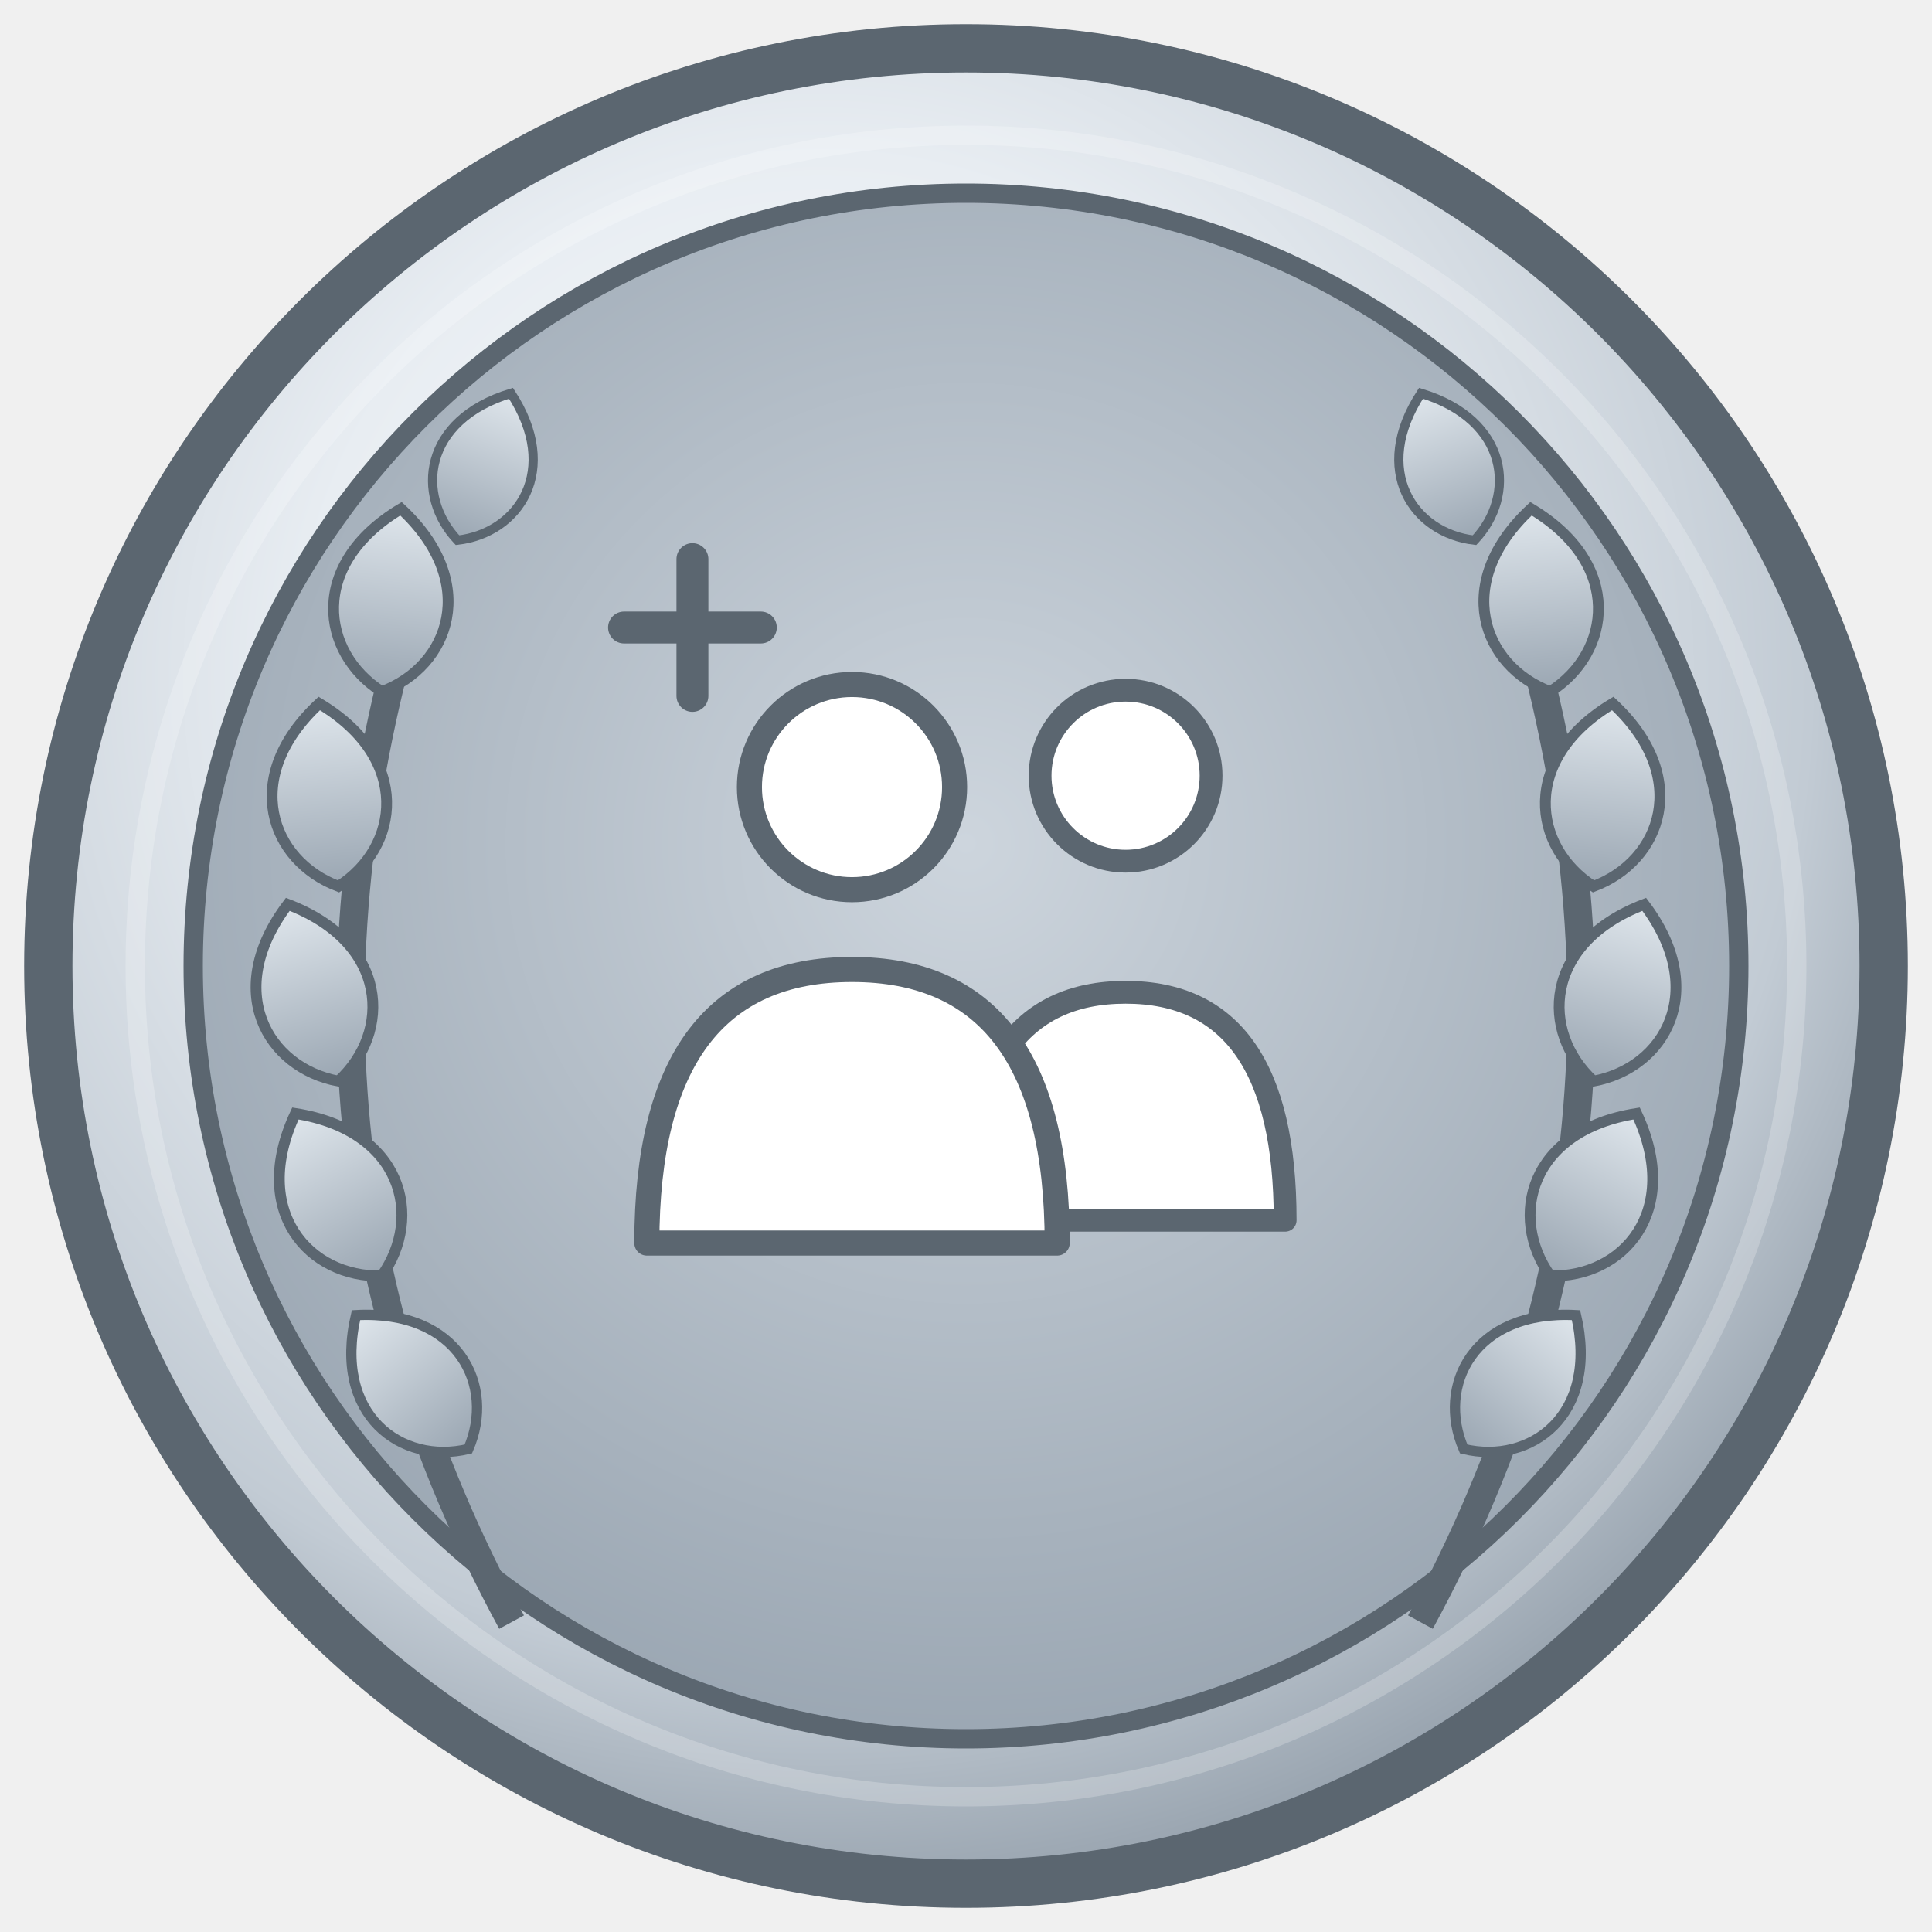
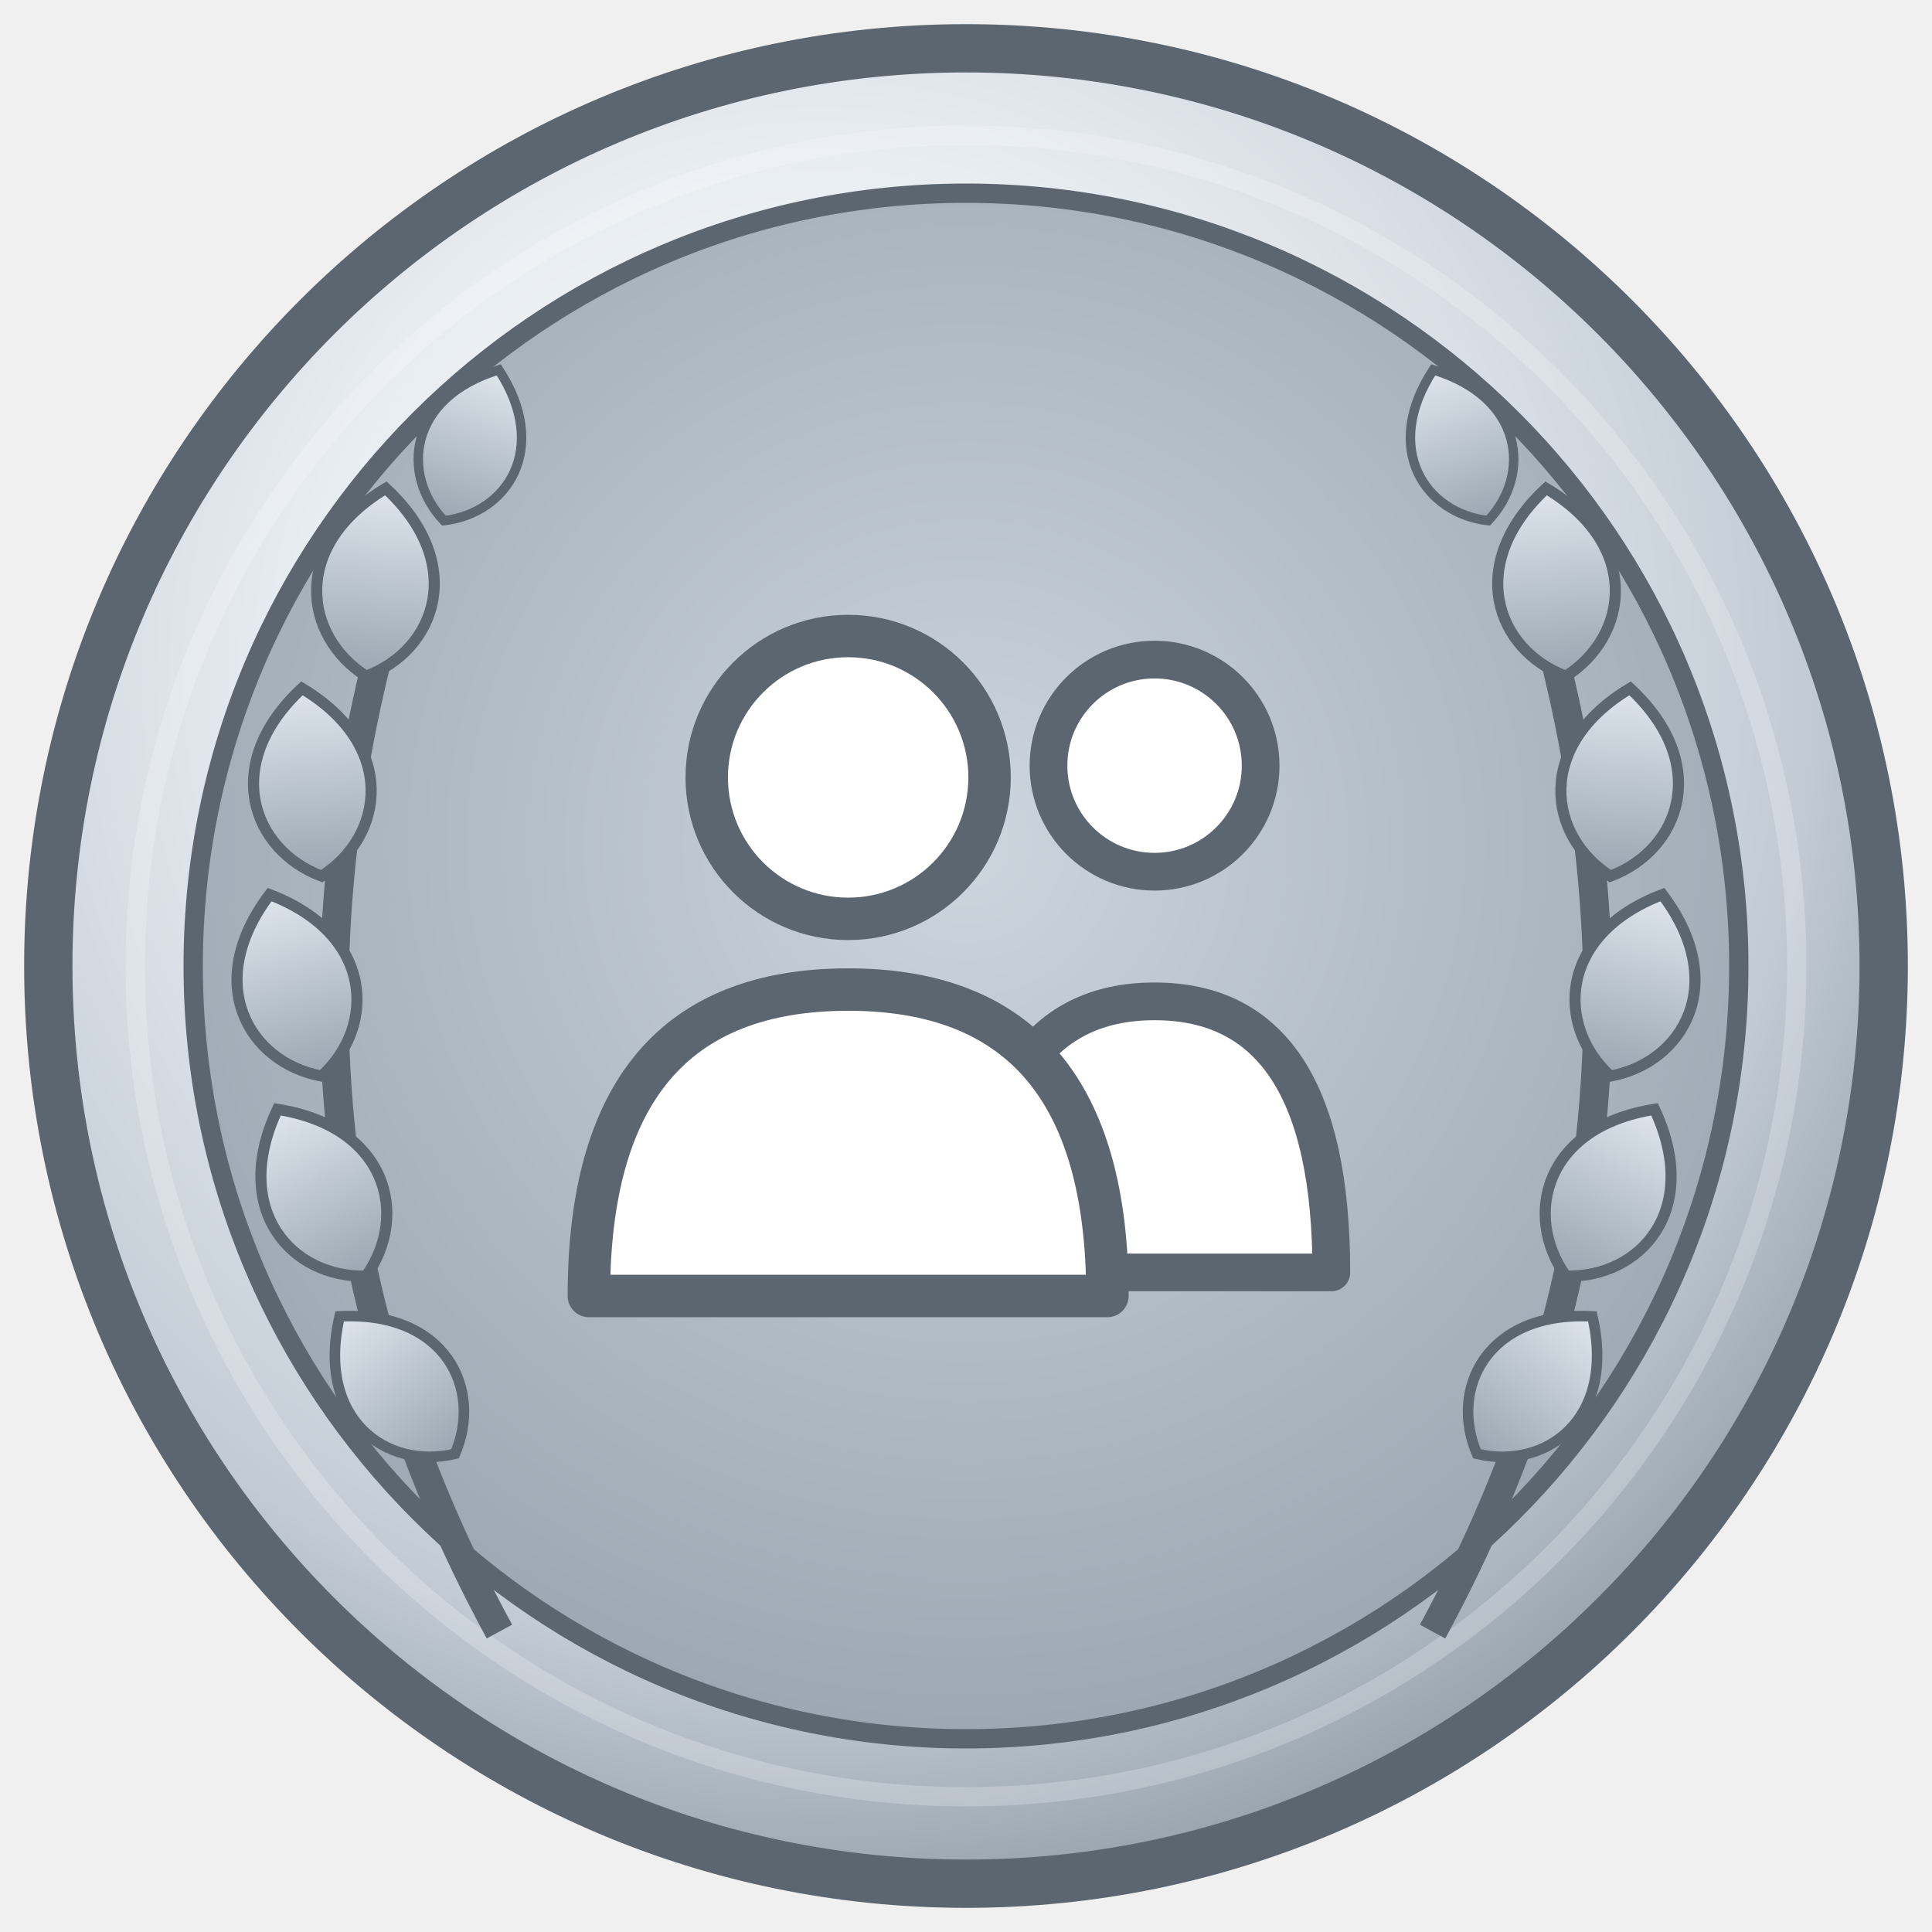
<svg xmlns="http://www.w3.org/2000/svg" viewBox="0 0 200 200" width="200" height="200" role="img" aria-label="Досягнення: Recruiter (рівень: срібло)">
  <defs>
    <radialGradient id="metal" cx="42%" cy="34%" r="72%">
      <stop offset="0%" stop-color="#ffffff" />
      <stop offset="40%" stop-color="#e8edf2" />
      <stop offset="76%" stop-color="#c2cbd4" />
      <stop offset="100%" stop-color="#8b97a3" />
    </radialGradient>
    <radialGradient id="field" cx="50%" cy="42%" r="60%">
      <stop offset="0%" stop-color="#cdd5dd" />
      <stop offset="100%" stop-color="#9aa6b2" />
    </radialGradient>
    <linearGradient id="leaf" x1="0" y1="0" x2="0" y2="1">
      <stop offset="0%" stop-color="#dfe6ec" />
      <stop offset="100%" stop-color="#9aa6b2" />
    </linearGradient>
    <path id="lf" d="M0,0 C 6,-3 8,-11 0,-17 C -8,-11 -6,-3 0,0 Z" />
  </defs>
  <circle cx="100" cy="100" r="95" fill="url(#metal)" />
  <circle cx="100" cy="100" r="95" fill="none" stroke="#5b6670" stroke-width="5" />
  <circle cx="100" cy="100" r="86" fill="none" stroke="#ffffff" stroke-opacity="0.22" stroke-width="2" />
  <circle cx="100" cy="100" r="80" fill="url(#field)" stroke="#5b6670" stroke-width="2" />
-   <g transform="translate(100 94) scale(1.12) translate(-100 -100)">
+   <g transform="translate(100 93) scale(1.15) translate(-100 -100)">
    <g id="wreath-l" fill="url(#leaf)" stroke="#5b6670" stroke-width="1">
      <path d="M58,166 Q 33,120 50,68" fill="none" stroke="#5b6670" stroke-width="2.6" />
      <use href="#lf" transform="translate(54,150) rotate(-40) scale(0.95)" />
      <use href="#lf" transform="translate(46,134) rotate(-28)" />
      <use href="#lf" transform="translate(42,116) rotate(-16)" />
      <use href="#lf" transform="translate(42,98) rotate(-6)" />
      <use href="#lf" transform="translate(46,80) rotate(6)" />
      <use href="#lf" transform="translate(53,66) rotate(20) scale(0.85)" />
    </g>
    <use href="#wreath-l" transform="matrix(-1 0 0 1 200 0)" />
  </g>
-   <g transform="translate(100 98) scale(1.18) translate(-100 -100)">
-     <path d="M100,124 Q100,104 114,104 Q128,104 128,124 Z" fill="#ffffff" stroke="#5b6670" stroke-width="2" stroke-linejoin="round" />
-     <circle cx="114" cy="85" r="7.5" fill="#ffffff" stroke="#5b6670" stroke-width="2" />
-     <path d="M72,126 Q72,102 90,102 Q108,102 108,126 Z" fill="#ffffff" stroke="#5b6670" stroke-width="2.2" stroke-linejoin="round" />
-     <circle cx="90" cy="86" r="9" fill="#ffffff" stroke="#5b6670" stroke-width="2.2" />
-     <path d="M76,66 V78 M70,72 H82" fill="none" stroke="#5b6670" stroke-width="2.8" stroke-linecap="round" />
+   <g transform="translate(100 100) scale(1.22) translate(-100 -100)">
+     <path d="M101,126 Q101,103 116,103 Q131,103 131,126 Z" fill="#ffffff" stroke="#5b6670" stroke-width="3.2" stroke-linejoin="round" />
+     <circle cx="116" cy="83" r="9" fill="#ffffff" stroke="#5b6670" stroke-width="3.2" />
+     <path d="M68,128 Q68,102 90,102 Q112,102 112,128 Z" fill="#ffffff" stroke="#5b6670" stroke-width="3.6" stroke-linejoin="round" />
+     <circle cx="90" cy="84" r="12" fill="#ffffff" stroke="#5b6670" stroke-width="3.6" />
  </g>
</svg>
